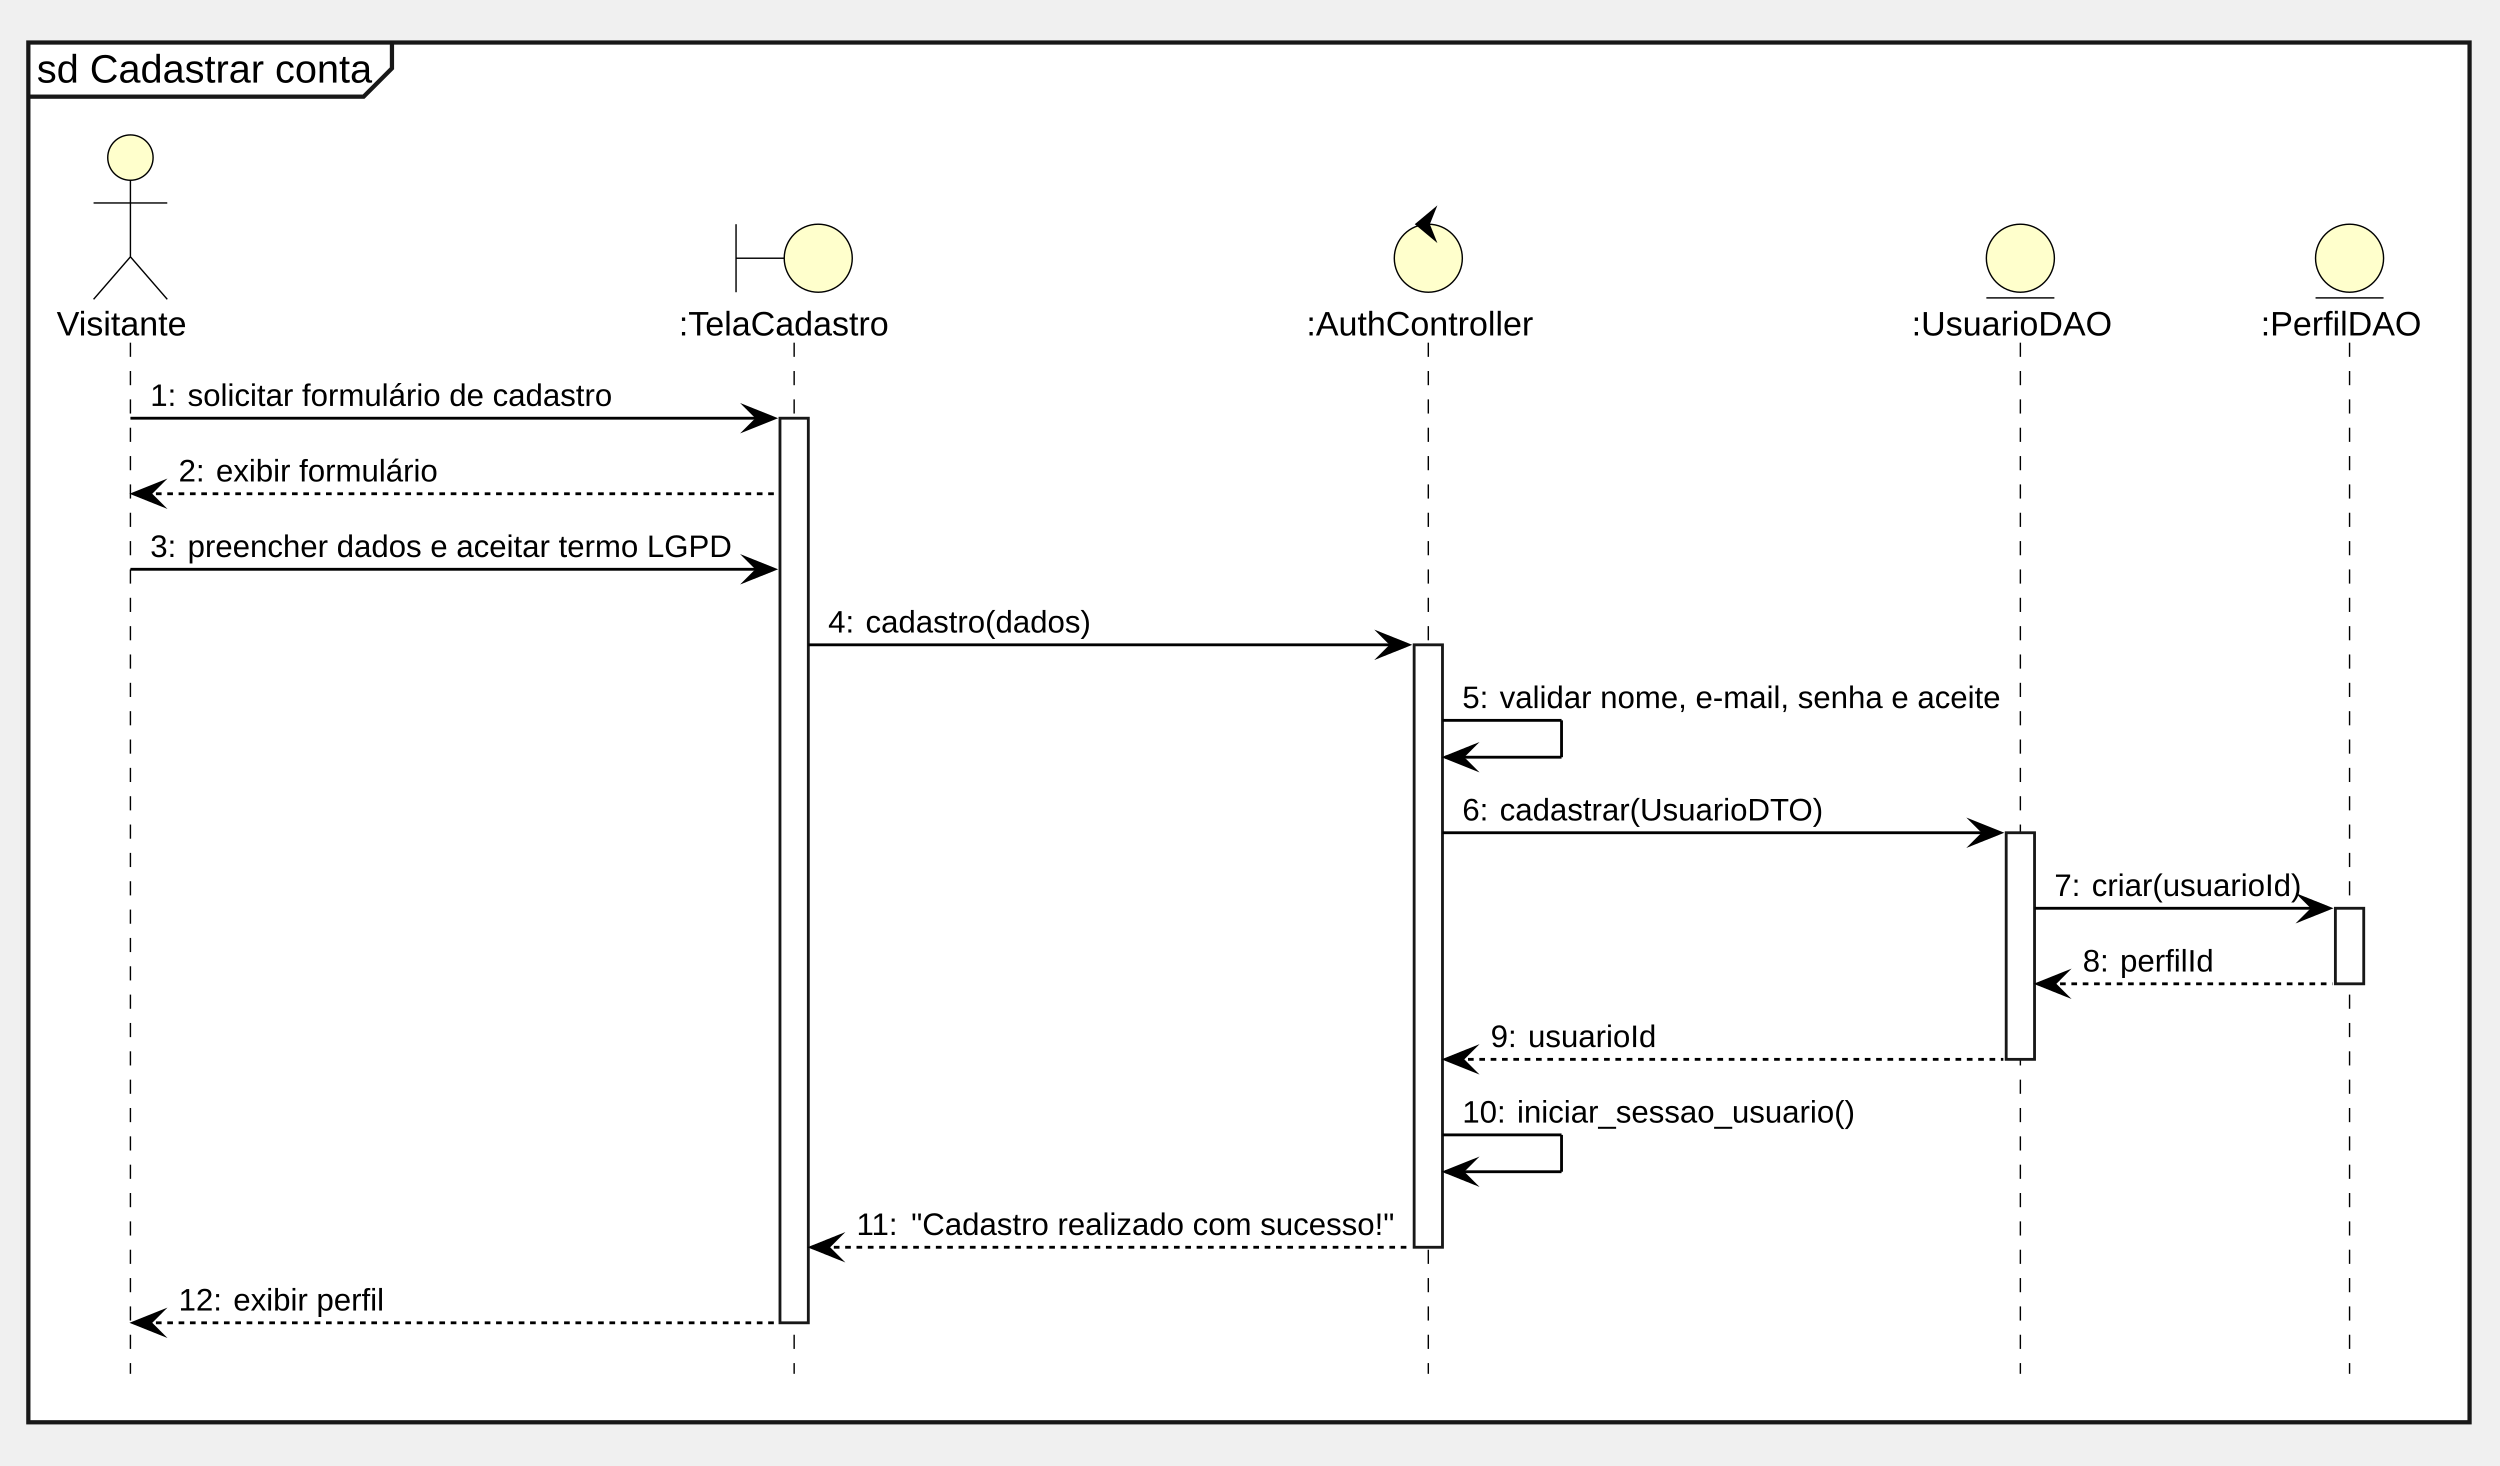
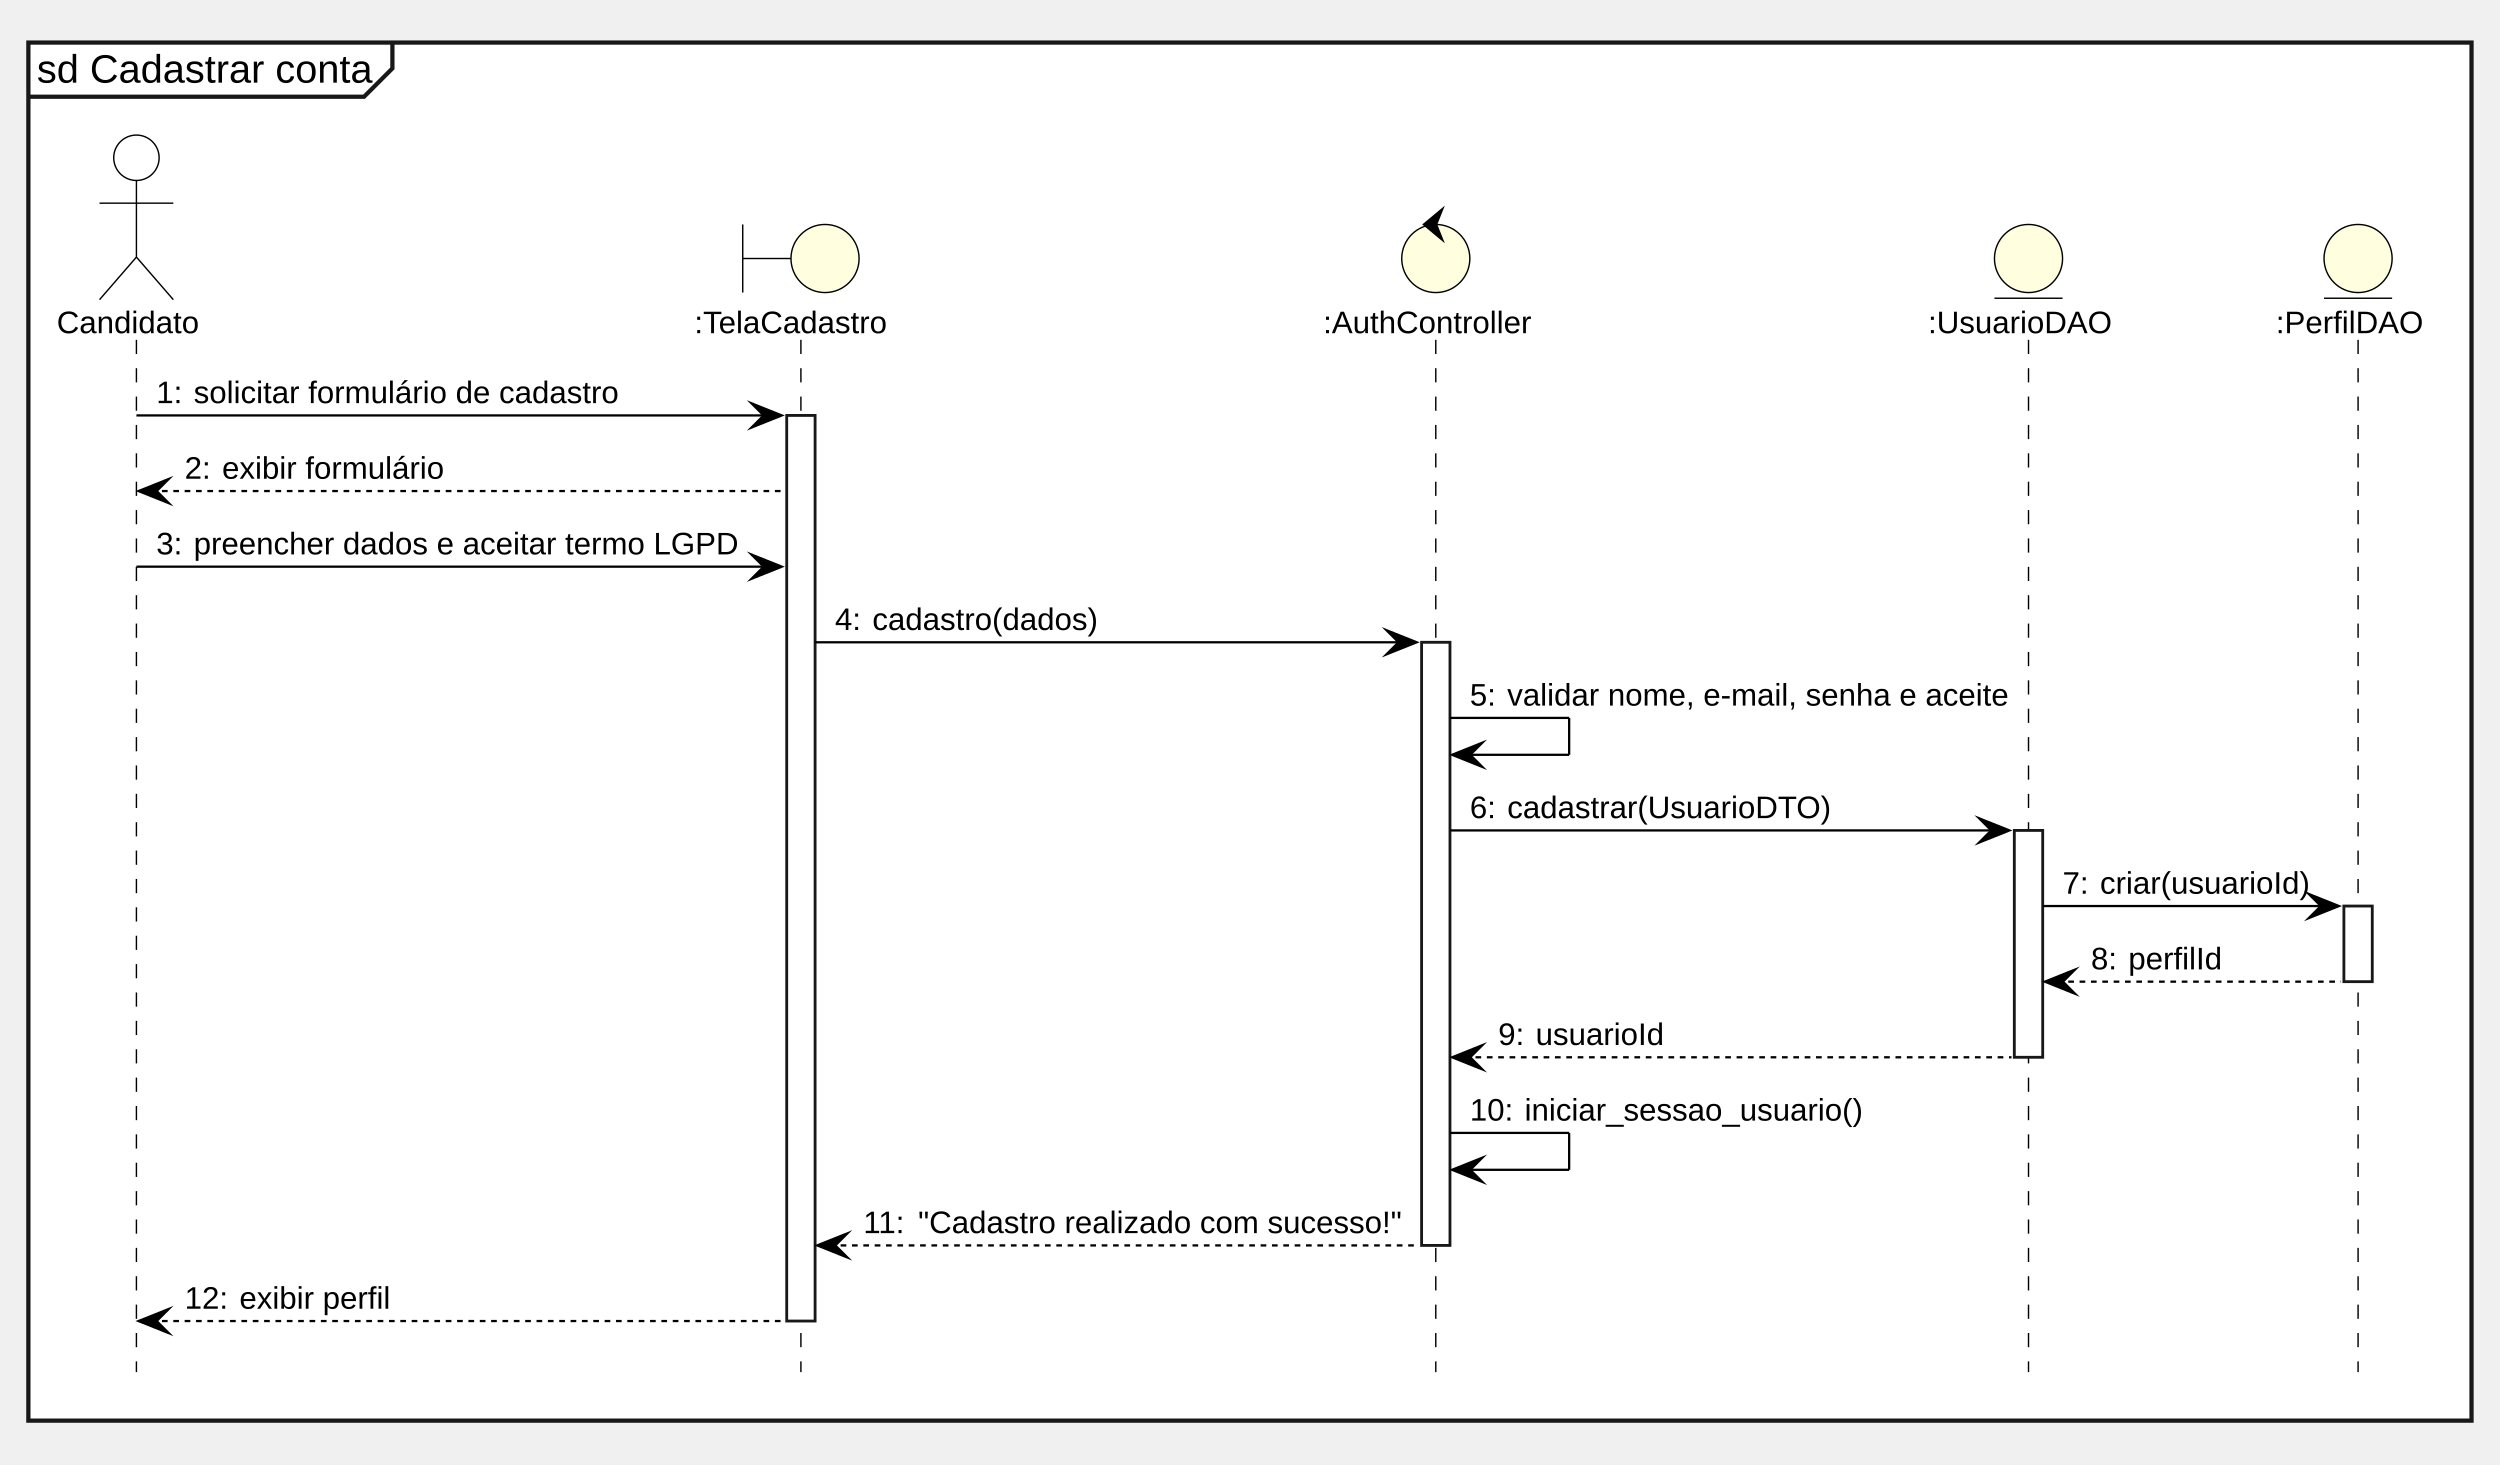
- <svg xmlns="http://www.w3.org/2000/svg" version="1.1" data-diagram-type="SEQUENCE" style="width:882px;height:517px;background:#FFFFFF;" width="882px" height="517px" viewBox="0 0 882 517" zoomAndPan="magnify" preserveAspectRatio="none" contentStyleType="text/css">
+ <svg xmlns="http://www.w3.org/2000/svg" version="1.1" data-diagram-type="SEQUENCE" style="width:881px;height:516px;background:#FFFFFF;" width="881px" height="516px" viewBox="0 0 881 516" zoomAndPan="magnify" preserveAspectRatio="none" contentStyleType="text/css">
  <defs />
  <g font-family="sans-serif" lengthAdjust="spacing">
-     <rect x="10" y="15" width="861.264" height="486.783" fill="#FFF" style="stroke:#181818;stroke-width:1.5;" />
+     <rect x="10" y="15" width="860.965" height="485.633" fill="#FFF" style="stroke:#181818;stroke-width:1.5;" />
    <path d="M138.282,15 L138.282,24.099 L128.282,34.099 L10,34.099" style="stroke:#181818;stroke-width:1.5;" fill="none" />
    <text x="13" y="29.132" fill="#000" font-size="14" textLength="118.282" font-family="Arial">sd Cadastrar conta</text>
    <g>
-       <rect x="42.513" y="120.897" width="8" height="363.787" fill="#000" fill-opacity="0" />
-       <line x1="46.013" y1="120.897" x2="46.013" y2="484.685" style="stroke:#000;stroke-width:0.5;stroke-dasharray:5,5;" />
+       <rect x="44.575" y="119.748" width="8" height="363.787" fill="#000" fill-opacity="0" />
+       <line x1="48.075" y1="119.748" x2="48.075" y2="483.535" style="stroke:#000;stroke-width:0.5;stroke-dasharray:5,5;" />
    </g>
    <g>
-       <rect x="276.676" y="120.897" width="8" height="363.787" fill="#000" fill-opacity="0" />
-       <line x1="280.176" y1="120.897" x2="280.176" y2="484.685" style="stroke:#000;stroke-width:0.5;stroke-dasharray:5,5;" />
+       <rect x="278.739" y="119.748" width="8" height="363.787" fill="#000" fill-opacity="0" />
+       <line x1="282.239" y1="119.748" x2="282.239" y2="483.535" style="stroke:#000;stroke-width:0.5;stroke-dasharray:5,5;" />
    </g>
    <g>
-       <rect x="275.176" y="147.546" width="10" height="319.138" fill="#FFF" style="stroke:#181818;stroke-width:1;" />
+       <rect x="277.239" y="146.396" width="10" height="319.138" fill="#FFF" style="stroke:#181818;stroke-width:1;" />
    </g>
    <g>
-       <rect x="500.409" y="120.897" width="8" height="363.787" fill="#000" fill-opacity="0" />
-       <line x1="503.909" y1="120.897" x2="503.909" y2="484.685" style="stroke:#000;stroke-width:0.5;stroke-dasharray:5,5;" />
+       <rect x="502.471" y="119.748" width="8" height="363.787" fill="#000" fill-opacity="0" />
+       <line x1="505.971" y1="119.748" x2="505.971" y2="483.535" style="stroke:#000;stroke-width:0.5;stroke-dasharray:5,5;" />
    </g>
    <g>
-       <rect x="498.909" y="227.493" width="10" height="212.542" fill="#FFF" style="stroke:#181818;stroke-width:1;" />
+       <rect x="500.971" y="226.343" width="10" height="212.542" fill="#FFF" style="stroke:#181818;stroke-width:1;" />
    </g>
    <g>
-       <rect x="709.286" y="120.897" width="8" height="363.787" fill="#000" fill-opacity="0" />
-       <line x1="712.786" y1="120.897" x2="712.786" y2="484.685" style="stroke:#000;stroke-width:0.5;stroke-dasharray:5,5;" />
+       <rect x="711.348" y="119.748" width="8" height="363.787" fill="#000" fill-opacity="0" />
+       <line x1="714.848" y1="119.748" x2="714.848" y2="483.535" style="stroke:#000;stroke-width:0.5;stroke-dasharray:5,5;" />
    </g>
    <g>
-       <rect x="707.786" y="293.791" width="10" height="79.947" fill="#FFF" style="stroke:#181818;stroke-width:1;" />
+       <rect x="709.848" y="292.641" width="10" height="79.947" fill="#FFF" style="stroke:#181818;stroke-width:1;" />
    </g>
    <g>
-       <rect x="825.425" y="120.897" width="8" height="363.787" fill="#000" fill-opacity="0" />
-       <line x1="828.925" y1="120.897" x2="828.925" y2="484.685" style="stroke:#000;stroke-width:0.5;stroke-dasharray:5,5;" />
+       <rect x="827.488" y="119.748" width="8" height="363.787" fill="#000" fill-opacity="0" />
+       <line x1="830.988" y1="119.748" x2="830.988" y2="483.535" style="stroke:#000;stroke-width:0.5;stroke-dasharray:5,5;" />
    </g>
    <g>
-       <rect x="823.925" y="320.44" width="10" height="26.649" fill="#FFF" style="stroke:#181818;stroke-width:1;" />
+       <rect x="825.988" y="319.29" width="10" height="26.649" fill="#FFF" style="stroke:#181818;stroke-width:1;" />
    </g>
-     <text x="20" y="118.354" fill="#000" font-size="12" textLength="46.025" font-family="Arial">Visitante</text>
-     <ellipse cx="46.013" cy="55.599" rx="8" ry="8" fill="#FFC" style="stroke:#000;stroke-width:0.5;" />
-     <path d="M46.013,63.599 L46.013,90.599 M33.013,71.599 L59.013,71.599 M46.013,90.599 L33.013,105.599 M46.013,90.599 L59.013,105.599" style="stroke:#000;stroke-width:0.5;" fill="none" />
-     <text x="239.492" y="118.354" fill="#000" font-size="12" textLength="75.369" font-family="Arial">:TelaCadastro</text>
-     <path d="M259.676,79.099 L259.676,103.099 M259.676,91.099 L276.676,91.099" style="stroke:#000;stroke-width:0.5;" fill="none" />
-     <ellipse cx="288.676" cy="91.099" rx="12" ry="12" fill="#FFC" style="stroke:#000;stroke-width:0.5;" />
-     <text x="460.889" y="118.354" fill="#000" font-size="12" textLength="80.039" font-family="Arial">:AuthController</text>
-     <ellipse cx="503.909" cy="91.099" rx="12" ry="12" fill="#FFC" style="stroke:#000;stroke-width:0.5;" />
-     <polygon points="499.909,79.099,505.909,74.099,503.909,79.099,505.909,84.099,499.909,79.099" fill="#000" style="stroke:#000;stroke-width:1;stroke-linejoin:miter;stroke-miterlimit:10;" />
-     <text x="674.442" y="118.354" fill="#000" font-size="12" textLength="70.688" font-family="Arial">:UsuarioDAO</text>
-     <ellipse cx="712.786" cy="91.099" rx="12" ry="12" fill="#FFC" style="stroke:#000;stroke-width:0.5;" />
-     <line x1="700.786" y1="105.099" x2="724.786" y2="105.099" style="stroke:#000;stroke-width:0.5;" />
-     <text x="797.586" y="118.354" fill="#000" font-size="12" textLength="56.678" font-family="Arial">:PerfilDAO</text>
-     <ellipse cx="828.925" cy="91.099" rx="12" ry="12" fill="#FFC" style="stroke:#000;stroke-width:0.5;" />
-     <line x1="816.925" y1="105.099" x2="840.925" y2="105.099" style="stroke:#000;stroke-width:0.5;" />
-     <polygon points="263.176,143.546,273.176,147.546,263.176,151.546,267.176,147.546" fill="#000" style="stroke:#000;stroke-width:1;stroke-linejoin:miter;stroke-miterlimit:10;" />
-     <line x1="46.013" y1="147.546" x2="269.176" y2="147.546" style="stroke:#000;stroke-width:1;" />
-     <text x="53.013" y="143.215" fill="#000" font-size="11" textLength="9.174" font-family="Arial">1:</text>
-     <text x="66.187" y="143.215" fill="#000" font-size="11" textLength="149.784" font-family="Arial">solicitar formulário de cadastro</text>
-     <polygon points="57.013,170.195,47.013,174.195,57.013,178.195,53.013,174.195" fill="#000" style="stroke:#000;stroke-width:1;stroke-linejoin:miter;stroke-miterlimit:10;" />
-     <line x1="51.013" y1="174.195" x2="274.176" y2="174.195" style="stroke:#000;stroke-width:1;stroke-dasharray:2,2;" />
-     <text x="63.013" y="169.864" fill="#000" font-size="11" textLength="9.174" font-family="Arial">2:</text>
-     <text x="76.187" y="169.864" fill="#000" font-size="11" textLength="78.246" font-family="Arial">exibir formulário</text>
-     <polygon points="263.176,196.844,273.176,200.844,263.176,204.844,267.176,200.844" fill="#000" style="stroke:#000;stroke-width:1;stroke-linejoin:miter;stroke-miterlimit:10;" />
-     <line x1="46.013" y1="200.844" x2="269.176" y2="200.844" style="stroke:#000;stroke-width:1;" />
-     <text x="53.013" y="196.513" fill="#000" font-size="11" textLength="9.174" font-family="Arial">3:</text>
-     <text x="66.187" y="196.513" fill="#000" font-size="11" textLength="191.99" font-family="Arial">preencher dados e aceitar termo LGPD</text>
-     <polygon points="486.909,223.493,496.909,227.493,486.909,231.493,490.909,227.493" fill="#000" style="stroke:#000;stroke-width:1;stroke-linejoin:miter;stroke-miterlimit:10;" />
-     <line x1="285.176" y1="227.493" x2="492.909" y2="227.493" style="stroke:#000;stroke-width:1;" />
-     <text x="292.176" y="223.162" fill="#000" font-size="11" textLength="9.174" font-family="Arial">4:</text>
-     <text x="305.35" y="223.162" fill="#000" font-size="11" textLength="79.487" font-family="Arial">cadastro(dados)</text>
-     <line x1="508.909" y1="254.142" x2="550.909" y2="254.142" style="stroke:#000;stroke-width:1;" />
-     <line x1="550.909" y1="254.142" x2="550.909" y2="267.142" style="stroke:#000;stroke-width:1;" />
-     <line x1="509.909" y1="267.142" x2="550.909" y2="267.142" style="stroke:#000;stroke-width:1;" />
-     <polygon points="519.909,263.142,509.909,267.142,519.909,271.142,515.909,267.142" fill="#000" style="stroke:#000;stroke-width:1;stroke-linejoin:miter;stroke-miterlimit:10;" />
-     <text x="515.909" y="249.811" fill="#000" font-size="11" textLength="9.174" font-family="Arial">5:</text>
-     <text x="529.083" y="249.811" fill="#000" font-size="11" textLength="176.704" font-family="Arial">validar nome, e-mail, senha e aceite</text>
-     <polygon points="695.786,289.791,705.786,293.791,695.786,297.791,699.786,293.791" fill="#000" style="stroke:#000;stroke-width:1;stroke-linejoin:miter;stroke-miterlimit:10;" />
-     <line x1="508.909" y1="293.791" x2="701.786" y2="293.791" style="stroke:#000;stroke-width:1;" />
-     <text x="515.909" y="289.46" fill="#000" font-size="11" textLength="9.174" font-family="Arial">6:</text>
-     <text x="529.083" y="289.46" fill="#000" font-size="11" textLength="114.302" font-family="Arial">cadastrar(UsuarioDTO)</text>
-     <polygon points="811.925,316.44,821.925,320.44,811.925,324.44,815.925,320.44" fill="#000" style="stroke:#000;stroke-width:1;stroke-linejoin:miter;stroke-miterlimit:10;" />
-     <line x1="717.786" y1="320.44" x2="817.925" y2="320.44" style="stroke:#000;stroke-width:1;" />
-     <text x="724.786" y="316.109" fill="#000" font-size="11" textLength="9.174" font-family="Arial">7:</text>
-     <text x="737.96" y="316.109" fill="#000" font-size="11" textLength="73.965" font-family="Arial">criar(usuarioId)</text>
-     <polygon points="728.786,343.089,718.786,347.089,728.786,351.089,724.786,347.089" fill="#000" style="stroke:#000;stroke-width:1;stroke-linejoin:miter;stroke-miterlimit:10;" />
-     <line x1="722.786" y1="347.089" x2="822.925" y2="347.089" style="stroke:#000;stroke-width:1;stroke-dasharray:2,2;" />
-     <text x="734.786" y="342.758" fill="#000" font-size="11" textLength="9.174" font-family="Arial">8:</text>
-     <text x="747.96" y="342.758" fill="#000" font-size="11" textLength="33.016" font-family="Arial">perfilId</text>
-     <polygon points="519.909,369.738,509.909,373.738,519.909,377.738,515.909,373.738" fill="#000" style="stroke:#000;stroke-width:1;stroke-linejoin:miter;stroke-miterlimit:10;" />
-     <line x1="513.909" y1="373.738" x2="706.786" y2="373.738" style="stroke:#000;stroke-width:1;stroke-dasharray:2,2;" />
-     <text x="525.909" y="369.407" fill="#000" font-size="11" textLength="9.174" font-family="Arial">9:</text>
-     <text x="539.083" y="369.407" fill="#000" font-size="11" textLength="45.251" font-family="Arial">usuarioId</text>
-     <line x1="508.909" y1="400.387" x2="550.909" y2="400.387" style="stroke:#000;stroke-width:1;" />
-     <line x1="550.909" y1="400.387" x2="550.909" y2="413.387" style="stroke:#000;stroke-width:1;" />
-     <line x1="509.909" y1="413.387" x2="550.909" y2="413.387" style="stroke:#000;stroke-width:1;" />
-     <polygon points="519.909,409.387,509.909,413.387,519.909,417.387,515.909,413.387" fill="#000" style="stroke:#000;stroke-width:1;stroke-linejoin:miter;stroke-miterlimit:10;" />
-     <text x="515.909" y="396.056" fill="#000" font-size="11" textLength="15.292" font-family="Arial">10:</text>
-     <text x="535.2" y="396.056" fill="#000" font-size="11" textLength="119.222" font-family="Arial">iniciar_sessao_usuario()</text>
-     <polygon points="296.176,436.036,286.176,440.036,296.176,444.036,292.176,440.036" fill="#000" style="stroke:#000;stroke-width:1;stroke-linejoin:miter;stroke-miterlimit:10;" />
-     <line x1="290.176" y1="440.036" x2="497.909" y2="440.036" style="stroke:#000;stroke-width:1;stroke-dasharray:2,2;" />
-     <text x="302.176" y="435.705" fill="#000" font-size="11" textLength="15.292" font-family="Arial">11:</text>
-     <text x="321.468" y="435.705" fill="#000" font-size="11" textLength="170.441" font-family="Arial">"Cadastro realizado com sucesso!"</text>
-     <polygon points="57.013,462.685,47.013,466.685,57.013,470.685,53.013,466.685" fill="#000" style="stroke:#000;stroke-width:1;stroke-linejoin:miter;stroke-miterlimit:10;" />
-     <line x1="51.013" y1="466.685" x2="274.176" y2="466.685" style="stroke:#000;stroke-width:1;stroke-dasharray:2,2;" />
-     <text x="63.013" y="462.354" fill="#000" font-size="11" textLength="15.292" font-family="Arial">12:</text>
-     <text x="82.304" y="462.354" fill="#000" font-size="11" textLength="53.185" font-family="Arial">exibir perfil</text>
+     <text x="20" y="117.417" fill="#000" font-size="11" textLength="50.15" font-family="Arial">Candidato</text>
+     <ellipse cx="48.075" cy="55.599" rx="8" ry="8" fill="#FFF" style="stroke:#000;stroke-width:0.5;" />
+     <path d="M48.075,63.599 L48.075,90.599 M35.075,71.599 L61.075,71.599 M48.075,90.599 L35.075,105.599 M48.075,90.599 L61.075,105.599" style="stroke:#000;stroke-width:0.5;" fill="none" />
+     <text x="244.694" y="117.417" fill="#000" font-size="11" textLength="69.088" font-family="Arial">:TelaCadastro</text>
+     <path d="M261.739,79.099 L261.739,103.099 M261.739,91.099 L278.739,91.099" style="stroke:#000;stroke-width:0.5;" fill="none" />
+     <ellipse cx="290.739" cy="91.099" rx="12" ry="12" fill="#FFFFE0" style="stroke:#000;stroke-width:0.5;" />
+     <text x="466.286" y="117.417" fill="#000" font-size="11" textLength="73.369" font-family="Arial">:AuthController</text>
+     <ellipse cx="505.971" cy="91.099" rx="12" ry="12" fill="#FFFFE0" style="stroke:#000;stroke-width:0.5;" />
+     <polygon points="501.971,79.099,507.971,74.099,505.971,79.099,507.971,84.099,501.971,79.099" fill="#000" style="stroke:#000;stroke-width:1;stroke-linejoin:miter;stroke-miterlimit:10;" />
+     <text x="679.45" y="117.417" fill="#000" font-size="11" textLength="64.797" font-family="Arial">:UsuarioDAO</text>
+     <ellipse cx="714.848" cy="91.099" rx="12" ry="12" fill="#FFFFE0" style="stroke:#000;stroke-width:0.5;" />
+     <line x1="702.848" y1="105.099" x2="726.848" y2="105.099" style="stroke:#000;stroke-width:0.5;" />
+     <text x="802.01" y="117.417" fill="#000" font-size="11" textLength="51.955" font-family="Arial">:PerfilDAO</text>
+     <ellipse cx="830.988" cy="91.099" rx="12" ry="12" fill="#FFFFE0" style="stroke:#000;stroke-width:0.5;" />
+     <line x1="818.988" y1="105.099" x2="842.988" y2="105.099" style="stroke:#000;stroke-width:0.5;" />
+     <polygon points="265.239,142.396,275.239,146.396,265.239,150.396,269.239,146.396" fill="#000" style="stroke:#000;stroke-width:1;stroke-linejoin:miter;stroke-miterlimit:10;" />
+     <line x1="48.075" y1="146.396" x2="271.239" y2="146.396" style="stroke:#000;stroke-width:0.8;" />
+     <text x="55.075" y="142.065" fill="#000" font-size="11" textLength="9.174" font-family="Arial">1:</text>
+     <text x="68.249" y="142.065" fill="#000" font-size="11" textLength="149.784" font-family="Arial">solicitar formulário de cadastro</text>
+     <polygon points="59.075,169.045,49.075,173.045,59.075,177.045,55.075,173.045" fill="#000" style="stroke:#000;stroke-width:1;stroke-linejoin:miter;stroke-miterlimit:10;" />
+     <line x1="53.075" y1="173.045" x2="276.239" y2="173.045" style="stroke:#000;stroke-width:0.8;stroke-dasharray:2,2;" />
+     <text x="65.075" y="168.714" fill="#000" font-size="11" textLength="9.174" font-family="Arial">2:</text>
+     <text x="78.249" y="168.714" fill="#000" font-size="11" textLength="78.246" font-family="Arial">exibir formulário</text>
+     <polygon points="265.239,195.694,275.239,199.694,265.239,203.694,269.239,199.694" fill="#000" style="stroke:#000;stroke-width:1;stroke-linejoin:miter;stroke-miterlimit:10;" />
+     <line x1="48.075" y1="199.694" x2="271.239" y2="199.694" style="stroke:#000;stroke-width:0.8;" />
+     <text x="55.075" y="195.363" fill="#000" font-size="11" textLength="9.174" font-family="Arial">3:</text>
+     <text x="68.249" y="195.363" fill="#000" font-size="11" textLength="191.99" font-family="Arial">preencher dados e aceitar termo LGPD</text>
+     <polygon points="488.971,222.343,498.971,226.343,488.971,230.343,492.971,226.343" fill="#000" style="stroke:#000;stroke-width:1;stroke-linejoin:miter;stroke-miterlimit:10;" />
+     <line x1="287.239" y1="226.343" x2="494.971" y2="226.343" style="stroke:#000;stroke-width:0.8;" />
+     <text x="294.239" y="222.012" fill="#000" font-size="11" textLength="9.174" font-family="Arial">4:</text>
+     <text x="307.412" y="222.012" fill="#000" font-size="11" textLength="79.487" font-family="Arial">cadastro(dados)</text>
+     <line x1="510.971" y1="252.992" x2="552.971" y2="252.992" style="stroke:#000;stroke-width:0.8;" />
+     <line x1="552.971" y1="252.992" x2="552.971" y2="265.992" style="stroke:#000;stroke-width:0.8;" />
+     <line x1="511.971" y1="265.992" x2="552.971" y2="265.992" style="stroke:#000;stroke-width:0.8;" />
+     <polygon points="521.971,261.992,511.971,265.992,521.971,269.992,517.971,265.992" fill="#000" style="stroke:#000;stroke-width:1;stroke-linejoin:miter;stroke-miterlimit:10;" />
+     <text x="517.971" y="248.661" fill="#000" font-size="11" textLength="9.174" font-family="Arial">5:</text>
+     <text x="531.145" y="248.661" fill="#000" font-size="11" textLength="176.704" font-family="Arial">validar nome, e-mail, senha e aceite</text>
+     <polygon points="697.848,288.641,707.848,292.641,697.848,296.641,701.848,292.641" fill="#000" style="stroke:#000;stroke-width:1;stroke-linejoin:miter;stroke-miterlimit:10;" />
+     <line x1="510.971" y1="292.641" x2="703.848" y2="292.641" style="stroke:#000;stroke-width:0.8;" />
+     <text x="517.971" y="288.31" fill="#000" font-size="11" textLength="9.174" font-family="Arial">6:</text>
+     <text x="531.145" y="288.31" fill="#000" font-size="11" textLength="114.302" font-family="Arial">cadastrar(UsuarioDTO)</text>
+     <polygon points="813.988,315.29,823.988,319.29,813.988,323.29,817.988,319.29" fill="#000" style="stroke:#000;stroke-width:1;stroke-linejoin:miter;stroke-miterlimit:10;" />
+     <line x1="719.848" y1="319.29" x2="819.988" y2="319.29" style="stroke:#000;stroke-width:0.8;" />
+     <text x="726.848" y="314.959" fill="#000" font-size="11" textLength="9.174" font-family="Arial">7:</text>
+     <text x="740.022" y="314.959" fill="#000" font-size="11" textLength="73.965" font-family="Arial">criar(usuarioId)</text>
+     <polygon points="730.848,341.939,720.848,345.939,730.848,349.939,726.848,345.939" fill="#000" style="stroke:#000;stroke-width:1;stroke-linejoin:miter;stroke-miterlimit:10;" />
+     <line x1="724.848" y1="345.939" x2="824.988" y2="345.939" style="stroke:#000;stroke-width:0.8;stroke-dasharray:2,2;" />
+     <text x="736.848" y="341.608" fill="#000" font-size="11" textLength="9.174" font-family="Arial">8:</text>
+     <text x="750.022" y="341.608" fill="#000" font-size="11" textLength="33.016" font-family="Arial">perfilId</text>
+     <polygon points="521.971,368.588,511.971,372.588,521.971,376.588,517.971,372.588" fill="#000" style="stroke:#000;stroke-width:1;stroke-linejoin:miter;stroke-miterlimit:10;" />
+     <line x1="515.971" y1="372.588" x2="708.848" y2="372.588" style="stroke:#000;stroke-width:0.8;stroke-dasharray:2,2;" />
+     <text x="527.971" y="368.257" fill="#000" font-size="11" textLength="9.174" font-family="Arial">9:</text>
+     <text x="541.145" y="368.257" fill="#000" font-size="11" textLength="45.251" font-family="Arial">usuarioId</text>
+     <line x1="510.971" y1="399.237" x2="552.971" y2="399.237" style="stroke:#000;stroke-width:0.8;" />
+     <line x1="552.971" y1="399.237" x2="552.971" y2="412.237" style="stroke:#000;stroke-width:0.8;" />
+     <line x1="511.971" y1="412.237" x2="552.971" y2="412.237" style="stroke:#000;stroke-width:0.8;" />
+     <polygon points="521.971,408.237,511.971,412.237,521.971,416.237,517.971,412.237" fill="#000" style="stroke:#000;stroke-width:1;stroke-linejoin:miter;stroke-miterlimit:10;" />
+     <text x="517.971" y="394.906" fill="#000" font-size="11" textLength="15.292" font-family="Arial">10:</text>
+     <text x="537.262" y="394.906" fill="#000" font-size="11" textLength="119.222" font-family="Arial">iniciar_sessao_usuario()</text>
+     <polygon points="298.239,434.886,288.239,438.886,298.239,442.886,294.239,438.886" fill="#000" style="stroke:#000;stroke-width:1;stroke-linejoin:miter;stroke-miterlimit:10;" />
+     <line x1="292.239" y1="438.886" x2="499.971" y2="438.886" style="stroke:#000;stroke-width:0.8;stroke-dasharray:2,2;" />
+     <text x="304.239" y="434.555" fill="#000" font-size="11" textLength="15.292" font-family="Arial">11:</text>
+     <text x="323.53" y="434.555" fill="#000" font-size="11" textLength="170.441" font-family="Arial">"Cadastro realizado com sucesso!"</text>
+     <polygon points="59.075,461.535,49.075,465.535,59.075,469.535,55.075,465.535" fill="#000" style="stroke:#000;stroke-width:1;stroke-linejoin:miter;stroke-miterlimit:10;" />
+     <line x1="53.075" y1="465.535" x2="276.239" y2="465.535" style="stroke:#000;stroke-width:0.8;stroke-dasharray:2,2;" />
+     <text x="65.075" y="461.204" fill="#000" font-size="11" textLength="15.292" font-family="Arial">12:</text>
+     <text x="84.366" y="461.204" fill="#000" font-size="11" textLength="53.185" font-family="Arial">exibir perfil</text>
  </g>
</svg>
